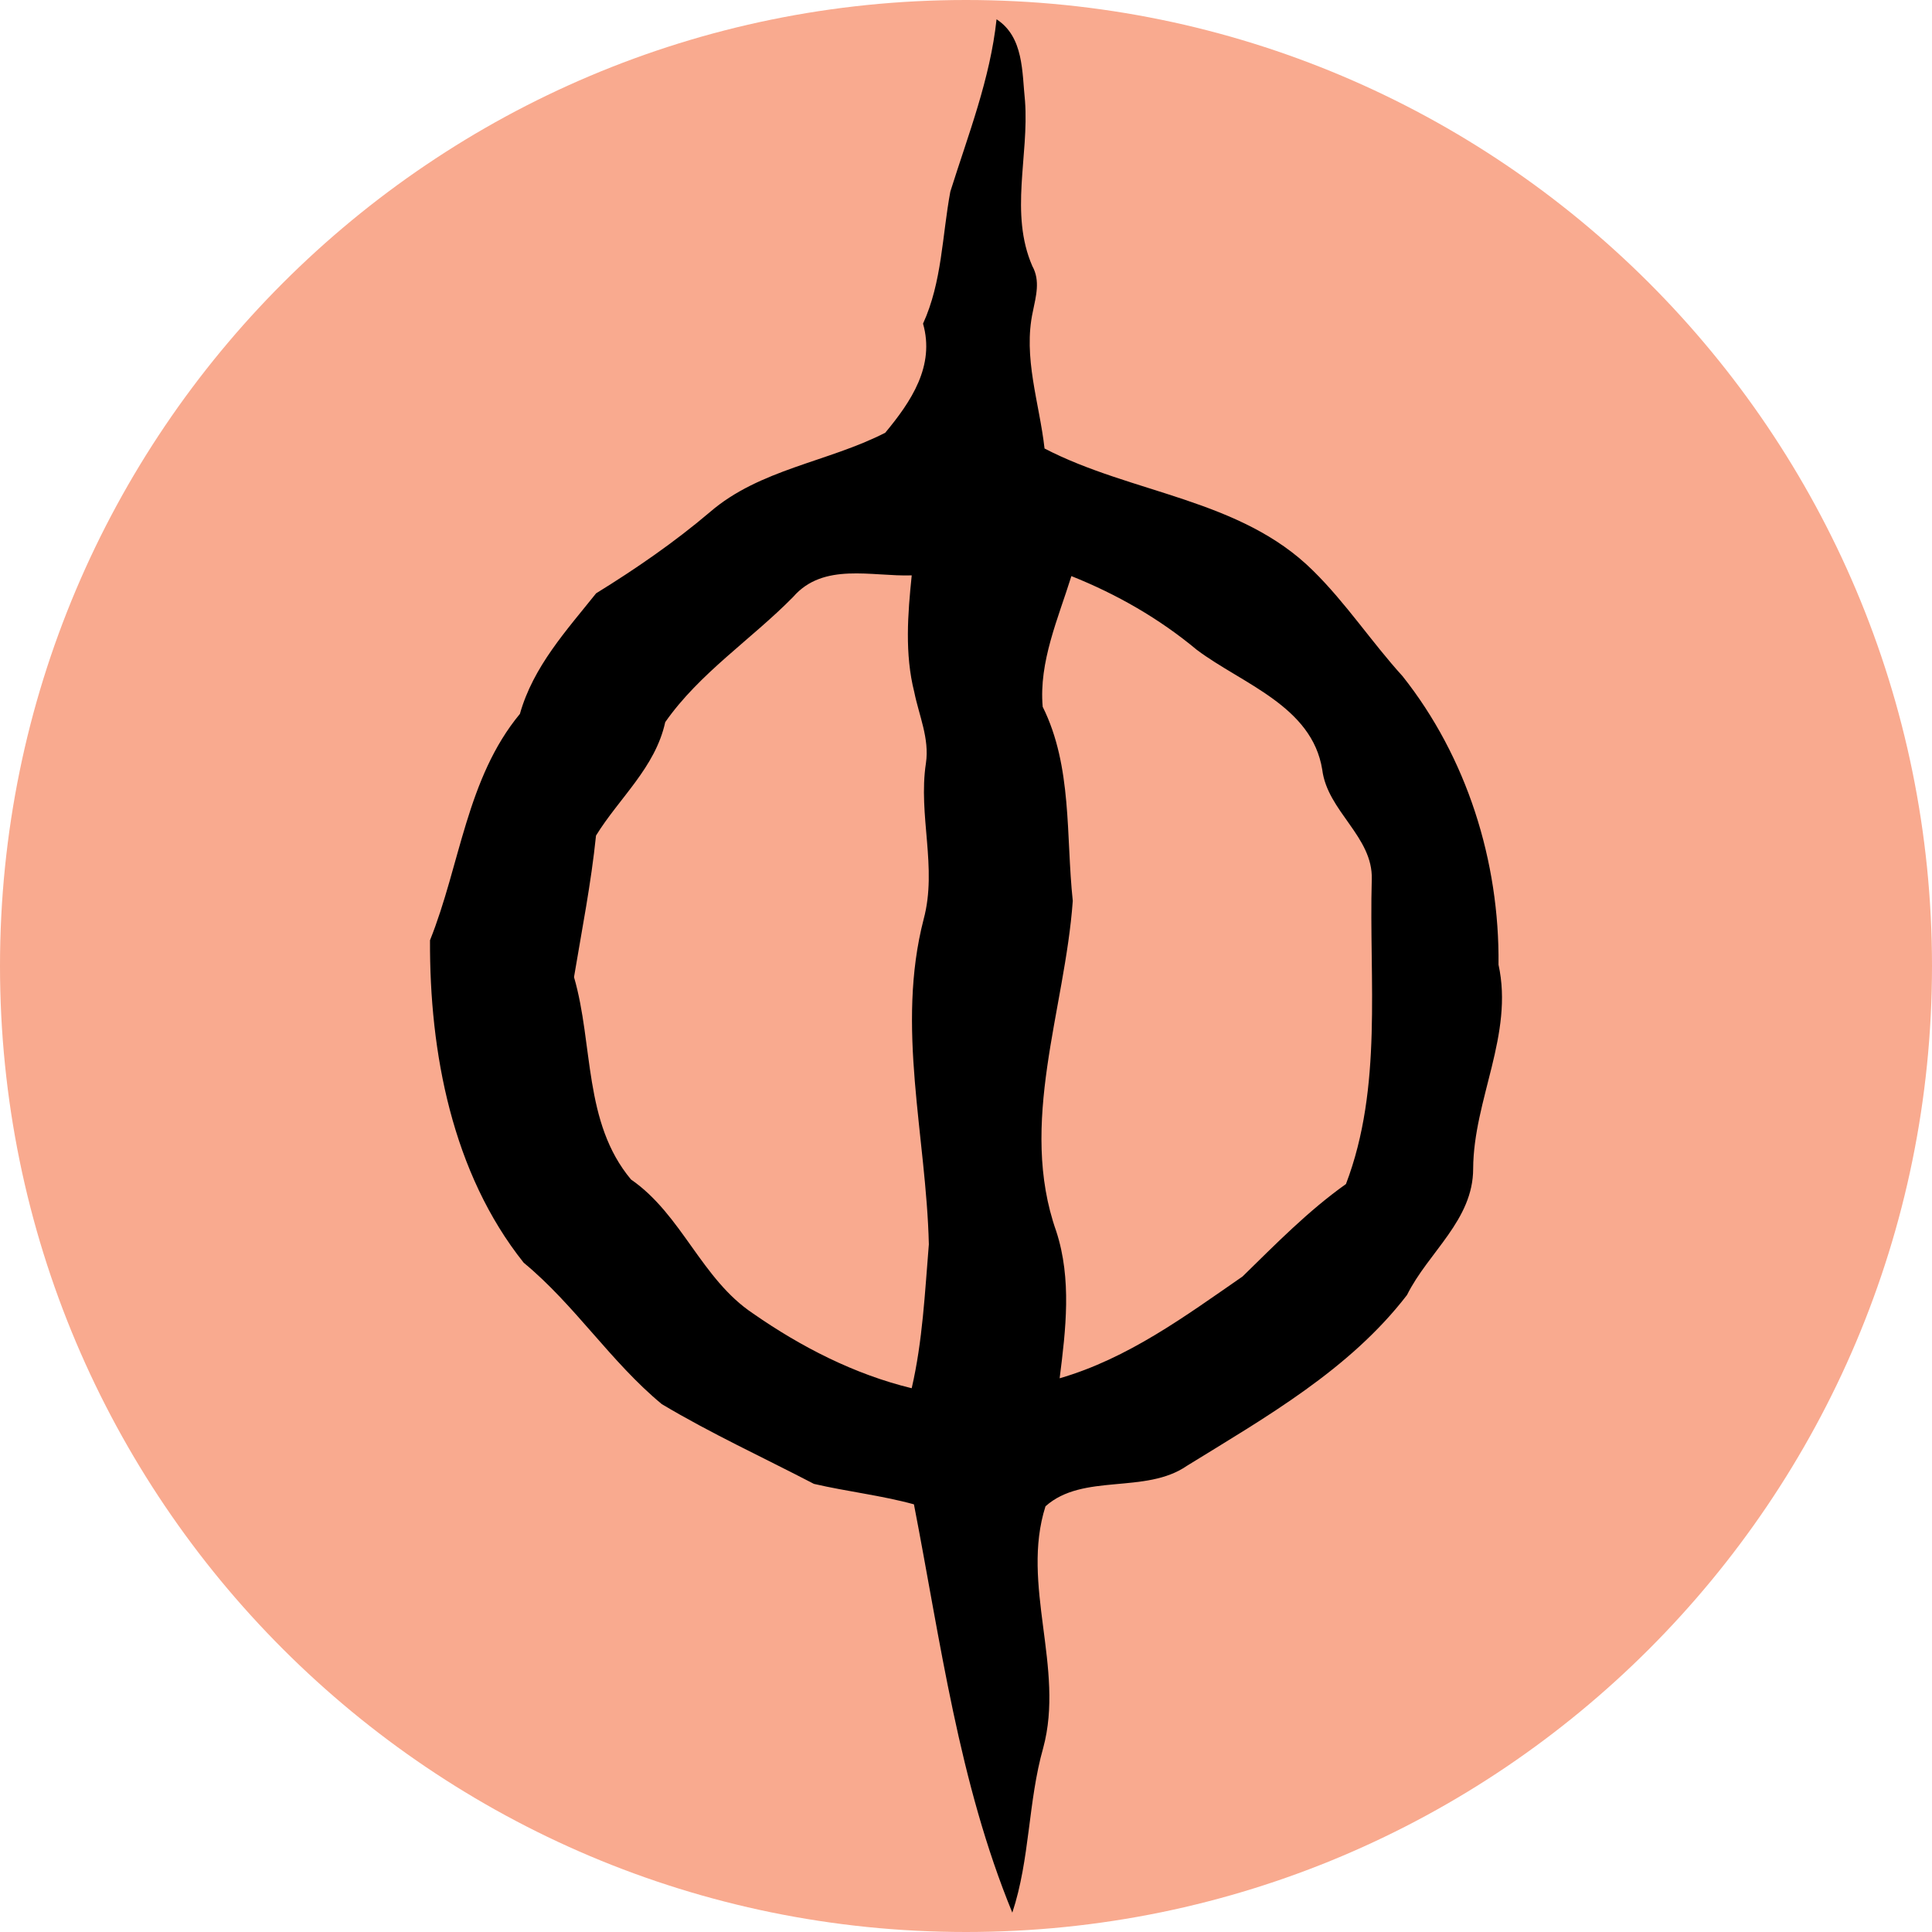
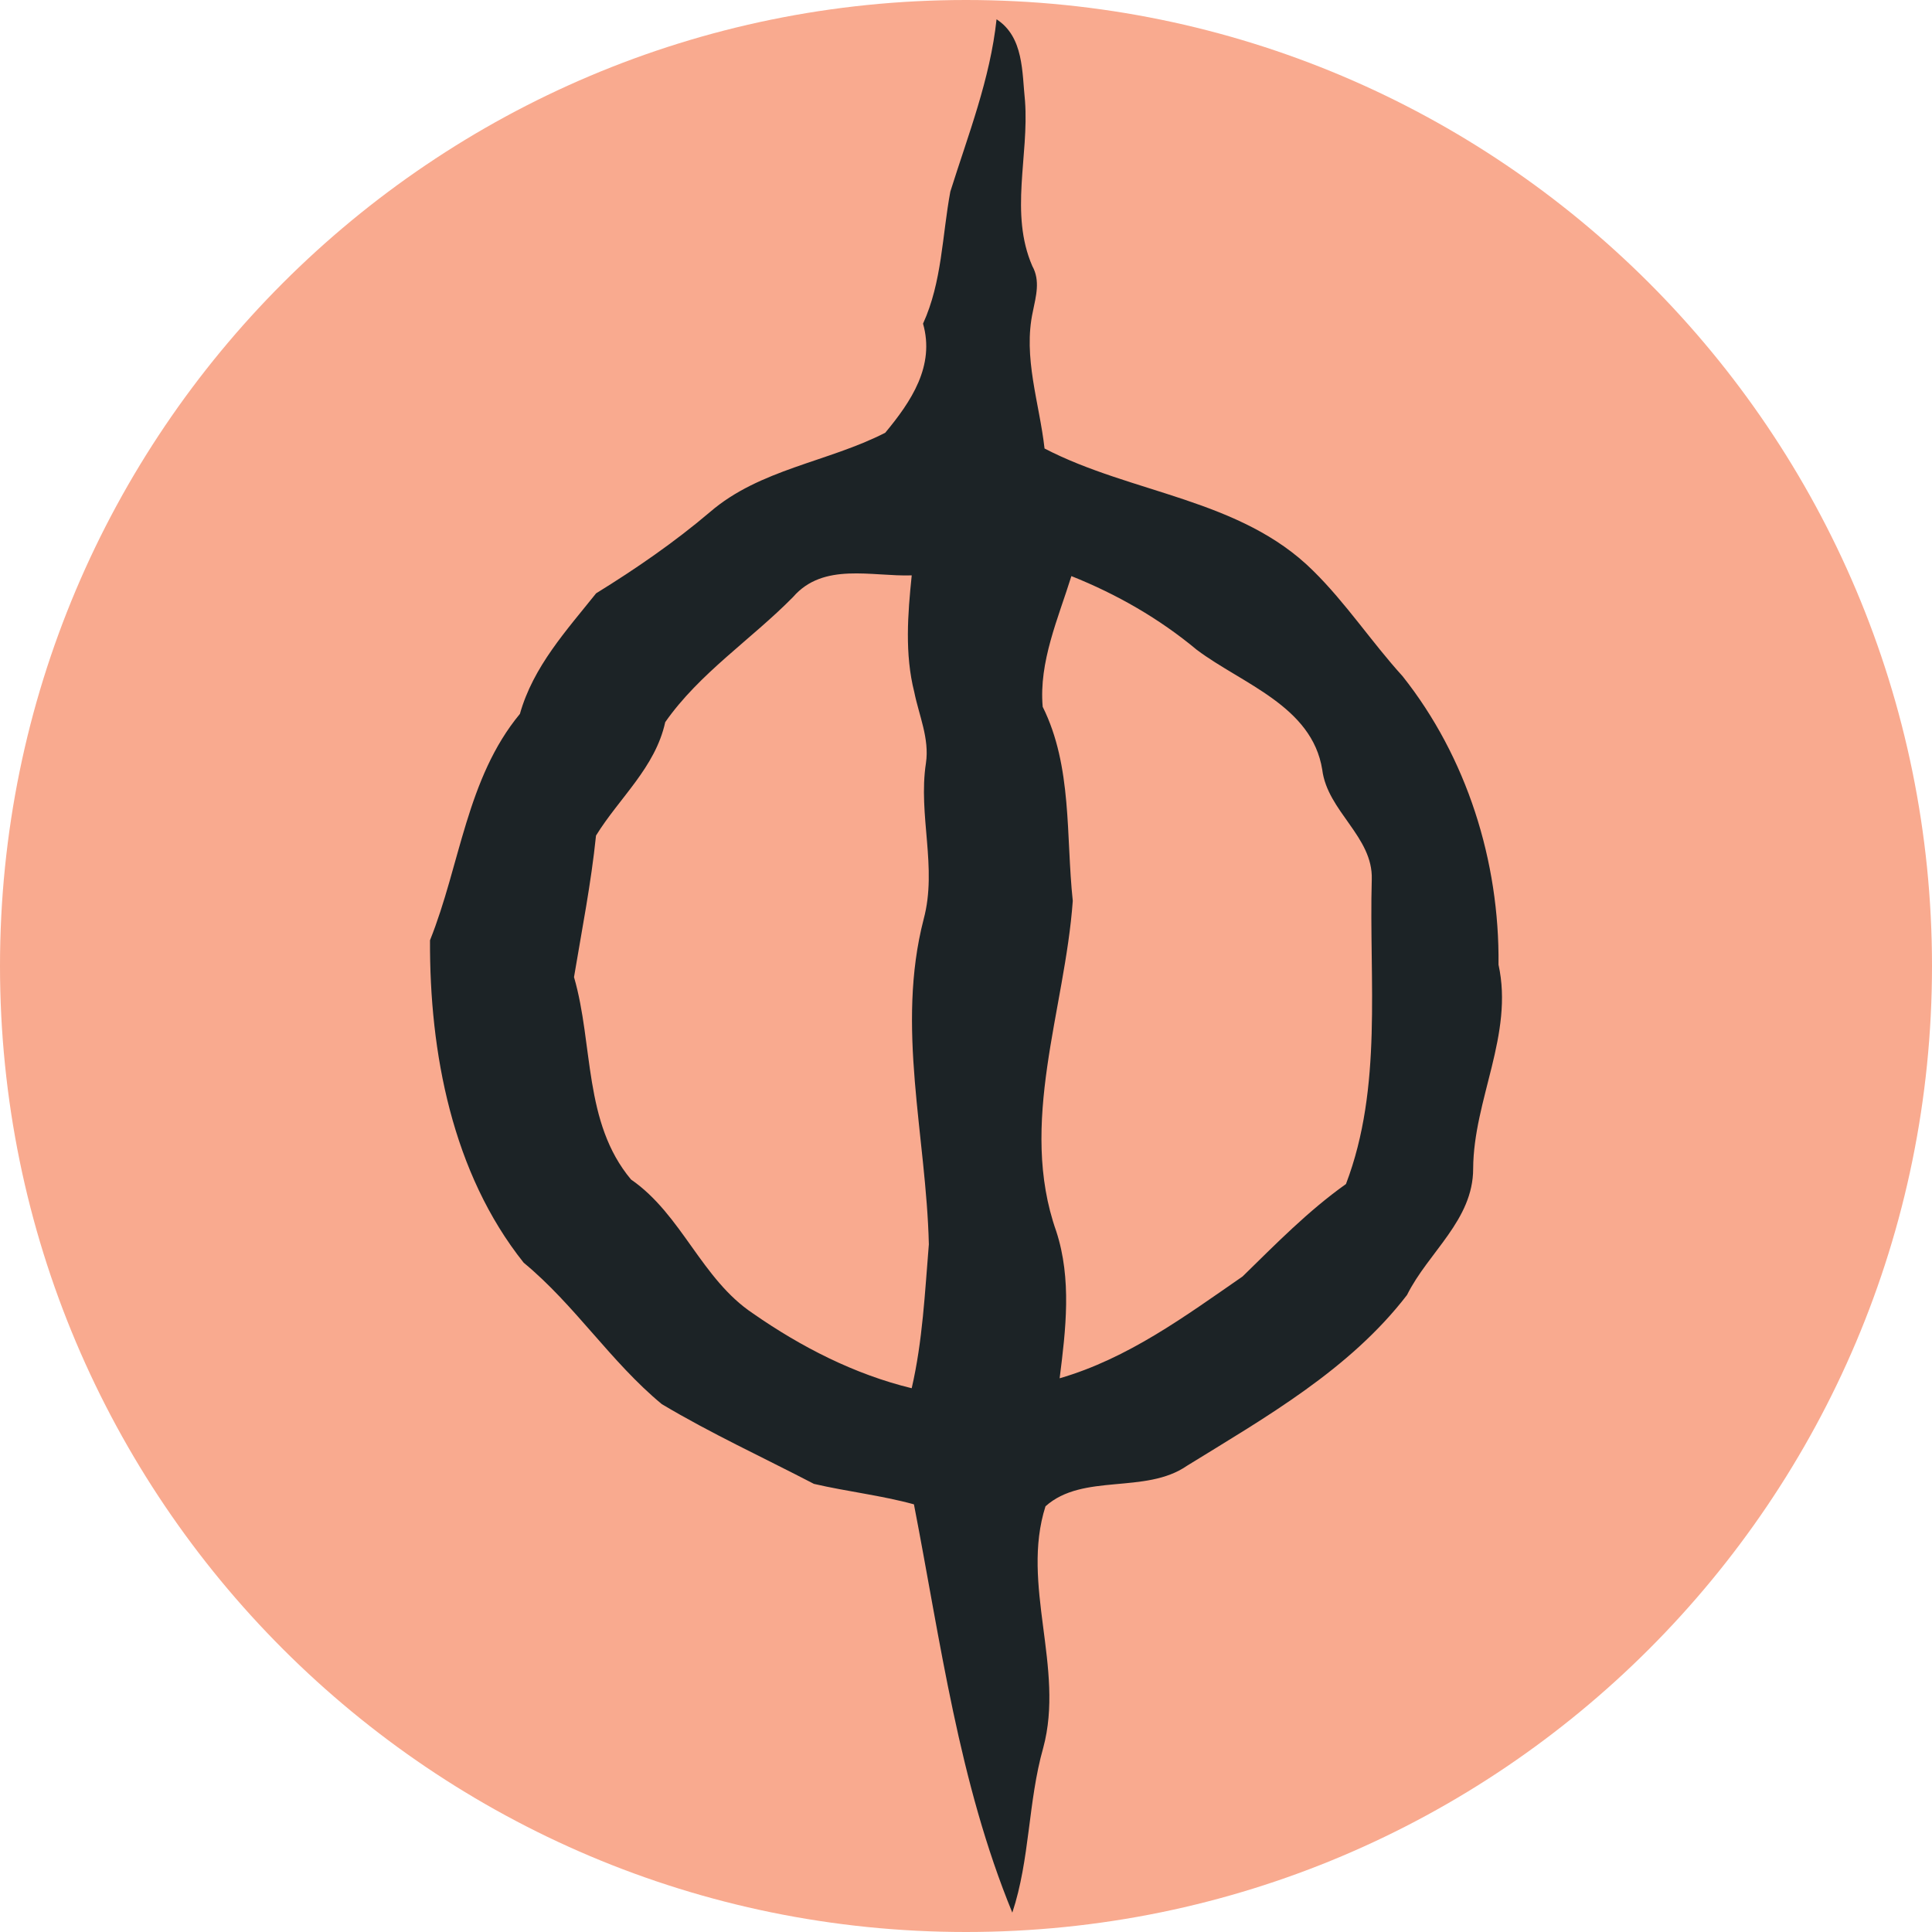
- <svg xmlns="http://www.w3.org/2000/svg" viewBox="0 0 75 75" style="fill:#000000">
+ <svg xmlns="http://www.w3.org/2000/svg" viewBox="0 0 75 75" style="fill:#1c2326">
  <circle cx="37.5" cy="37.5" r="37.5" style="fill:#F9AA8F;" />
  <path d="M58.172,37.444c0.043,-4.008 -1.23,-8.055 -3.726,-11.196c-1.206,-1.328 -2.197,-2.841 -3.475,-4.096c-2.815,-2.794 -7.031,-2.98 -10.422,-4.741c-0.198,-1.767 -0.844,-3.536 -0.453,-5.32c0.12,-0.593 0.294,-1.194 -0.021,-1.761c-0.89,-2.049 -0.126,-4.274 -0.284,-6.41c-0.118,-1.116 -0.043,-2.482 -1.105,-3.171c-0.248,2.322 -1.102,4.484 -1.794,6.688c-0.32,1.718 -0.32,3.507 -1.06,5.127c0.469,1.641 -0.461,3.023 -1.467,4.235c-2.225,1.14 -4.872,1.41 -6.808,3.082c-1.381,1.172 -2.871,2.198 -4.416,3.152c-1.159,1.45 -2.442,2.847 -2.958,4.68c-2.071,2.501 -2.316,5.858 -3.49,8.787c-0.022,4.349 0.859,9.033 3.637,12.519c1.988,1.64 3.377,3.848 5.361,5.489c1.905,1.138 3.938,2.072 5.906,3.096c1.282,0.298 2.606,0.445 3.882,0.794c1.035,5.332 1.741,10.793 3.819,15.85c0.689,-2.076 0.606,-4.301 1.2,-6.398c0.839,-3.102 -0.882,-6.331 0.088,-9.376c1.454,-1.3 3.878,-0.456 5.49,-1.571c3.069,-1.893 6.317,-3.736 8.543,-6.63c0.828,-1.665 2.569,-2.908 2.569,-4.905c0.014,-2.688 1.582,-5.206 0.983,-7.924Zm-22.78,16.447c-2.224,-0.54 -4.295,-1.604 -6.161,-2.903c-2.007,-1.337 -2.755,-3.832 -4.735,-5.2c-1.854,-2.214 -1.453,-5.237 -2.213,-7.857c0.305,-1.829 0.664,-3.642 0.854,-5.494c0.904,-1.467 2.3,-2.637 2.687,-4.403c1.325,-1.899 3.344,-3.213 4.964,-4.859c1.179,-1.36 3.056,-0.787 4.605,-0.839c-0.154,1.5 -0.276,3.051 0.099,4.531c0.183,0.909 0.594,1.804 0.453,2.756c-0.311,2.025 0.449,4.055 -0.088,6.056c-1.082,4.183 0.098,8.407 0.201,12.624c-0.154,1.868 -0.241,3.75 -0.666,5.588Zm16.858,-7.927c-1.473,1.047 -2.728,2.333 -4.014,3.589c-2.234,1.545 -4.442,3.18 -7.101,3.952c0.24,-1.897 0.474,-3.848 -0.131,-5.705c-1.483,-4.196 0.335,-8.584 0.641,-12.827c-0.27,-2.522 -0.012,-5.213 -1.168,-7.536c-0.152,-1.746 0.603,-3.431 1.114,-5.073c1.757,0.701 3.411,1.647 4.872,2.865c1.766,1.323 4.47,2.18 4.866,4.648c0.201,1.621 1.975,2.601 1.923,4.259c-0.111,3.942 0.433,8.065 -1.002,11.828Z" />
</svg>
